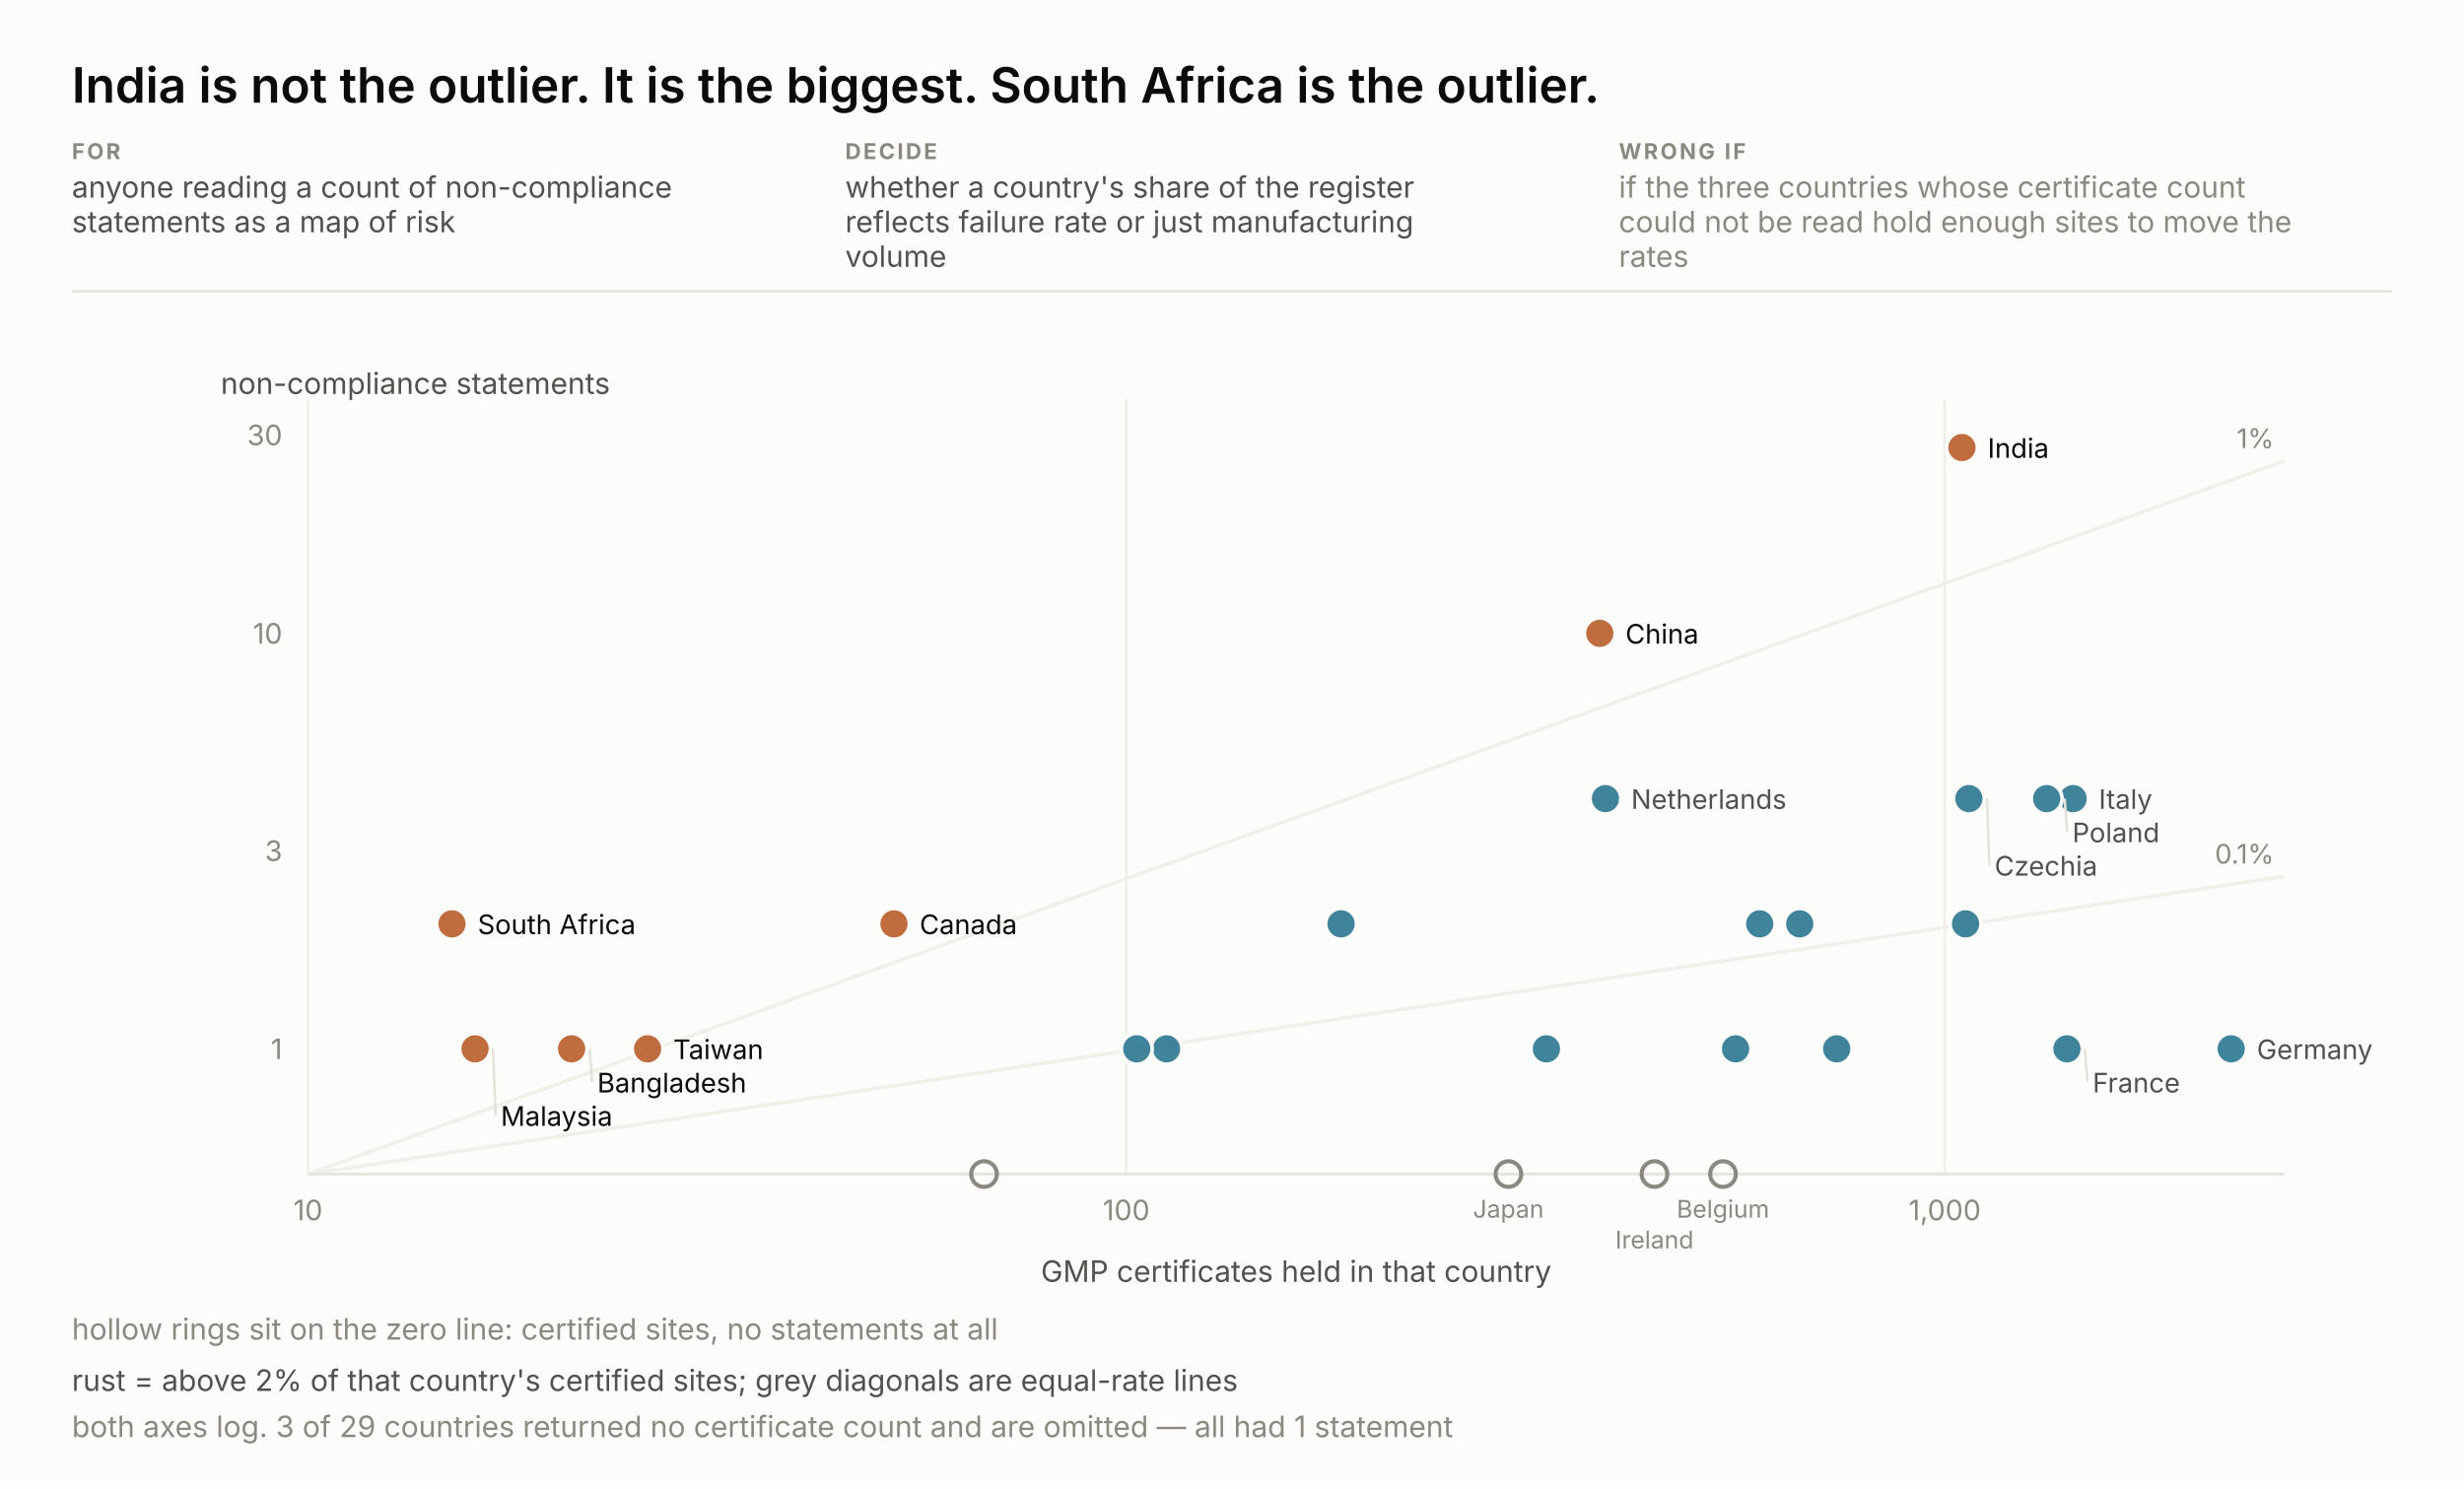
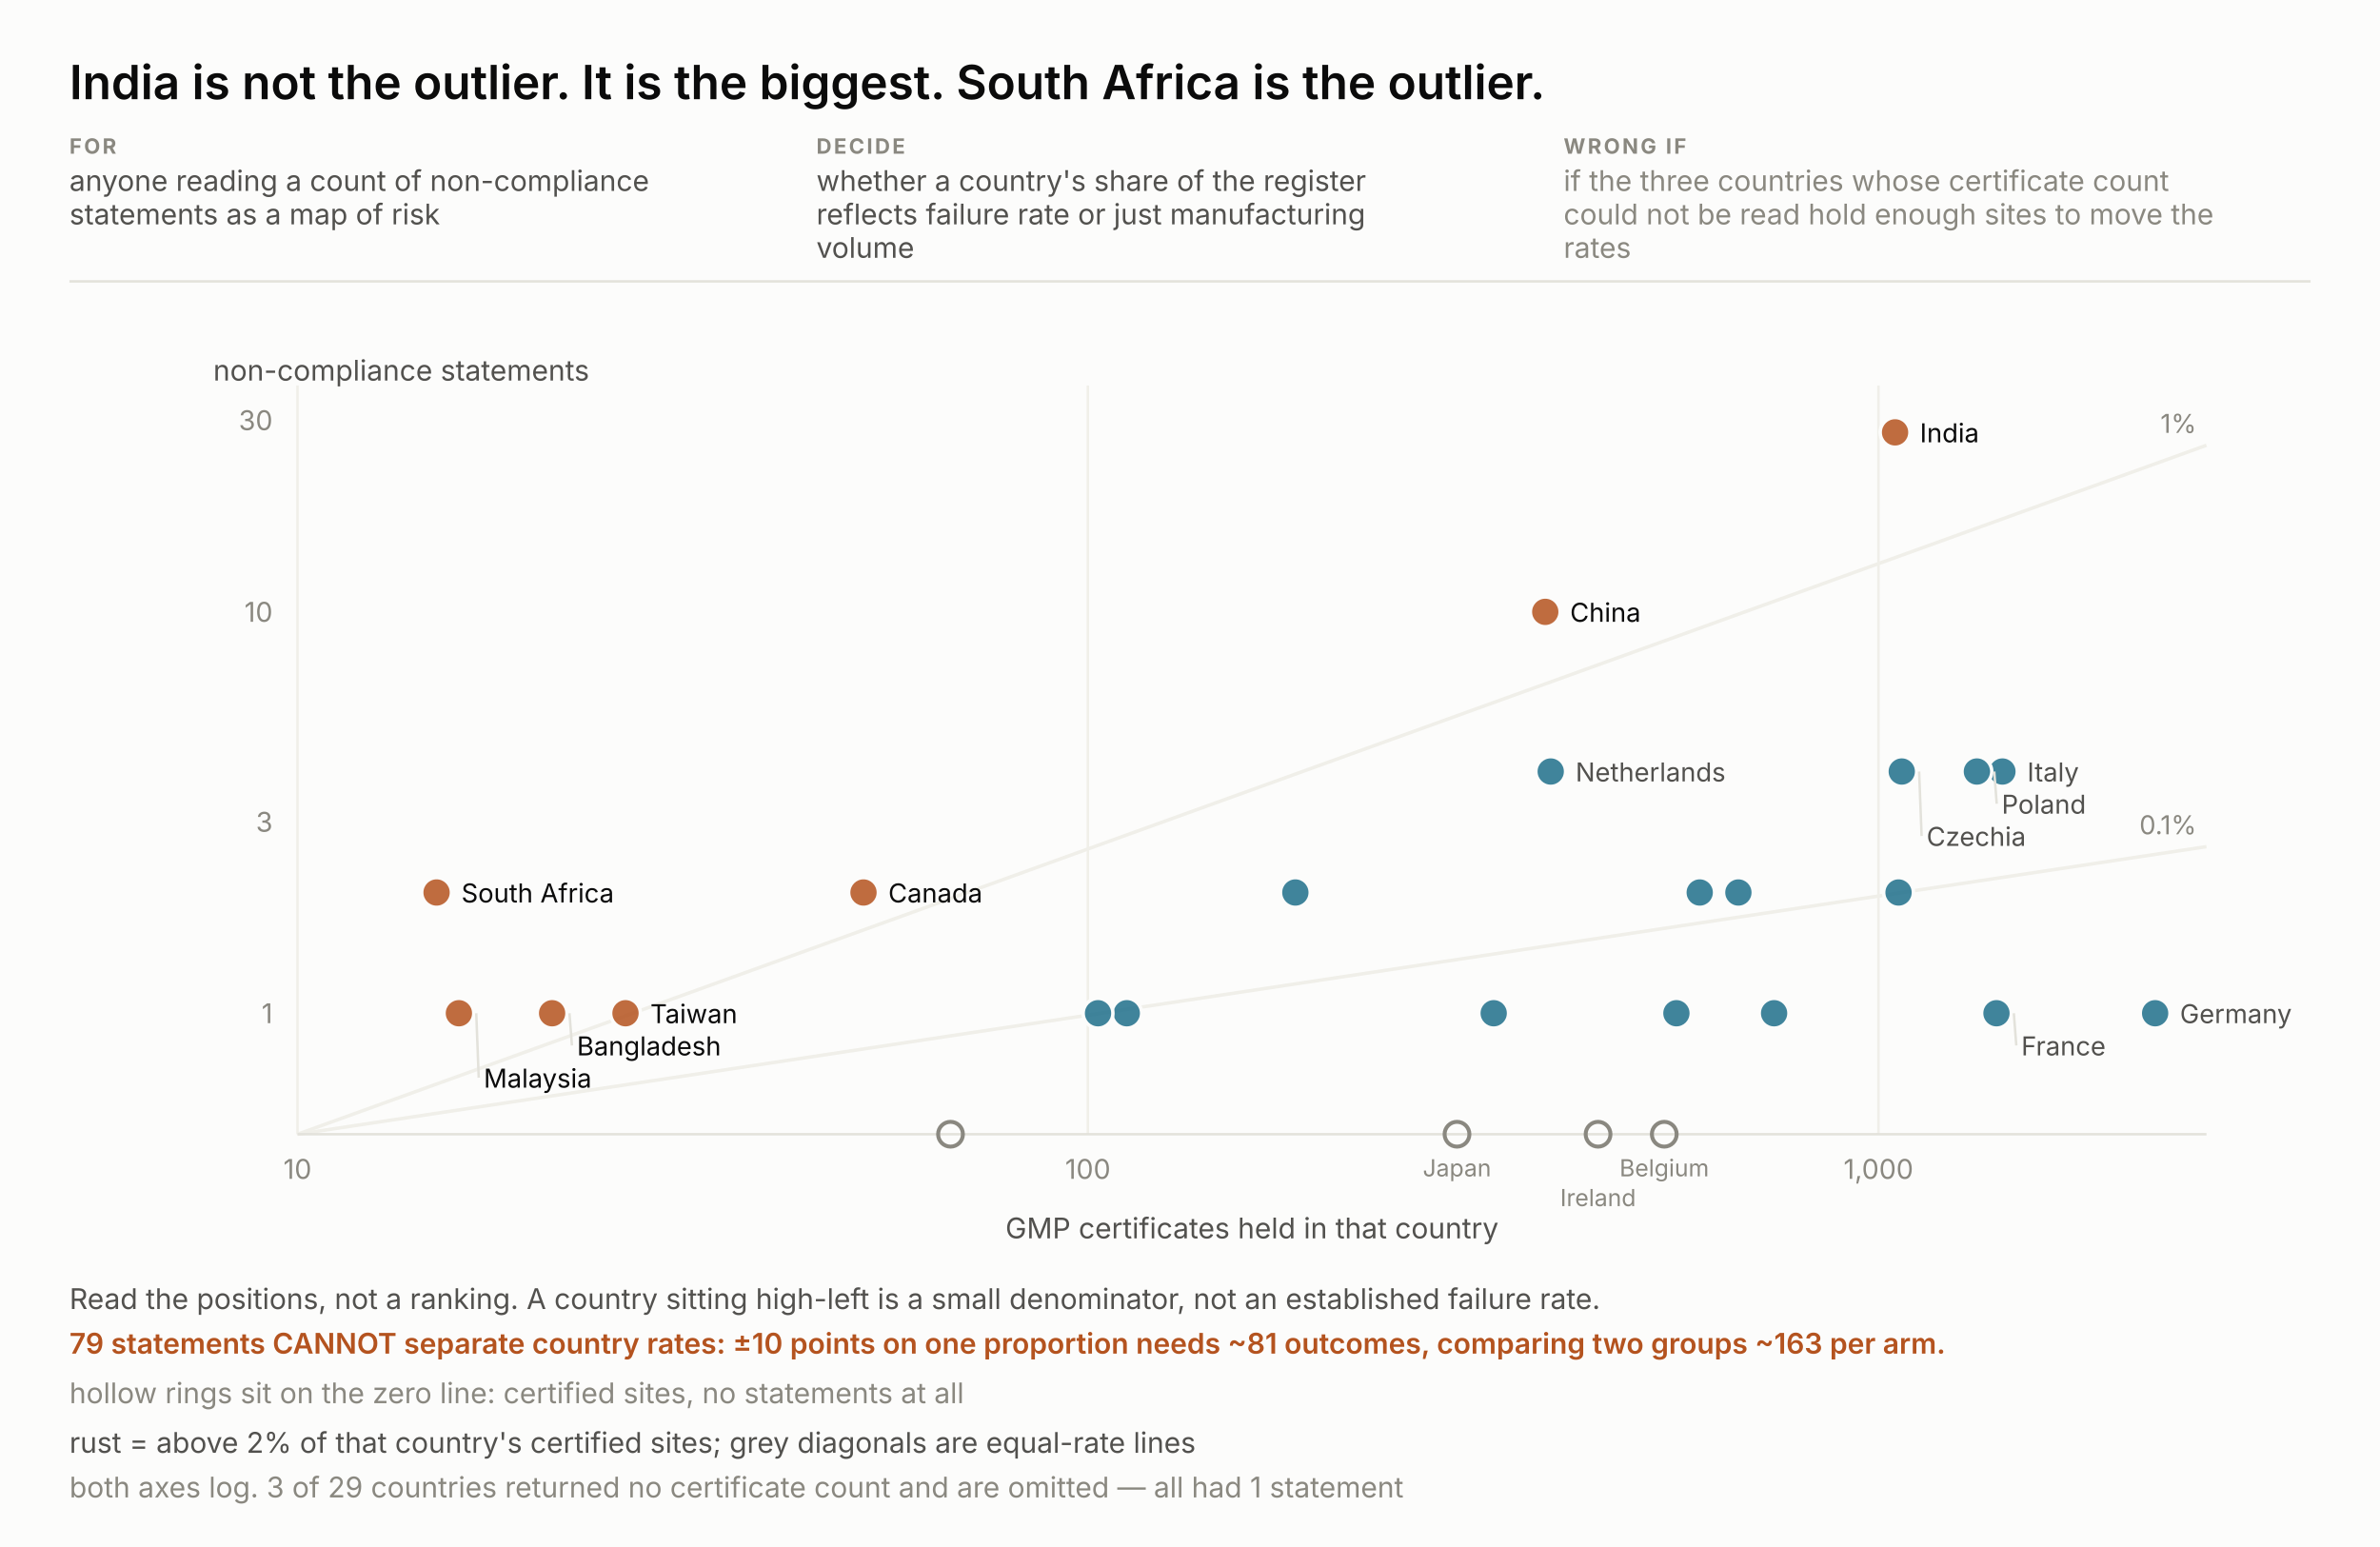
- <svg xmlns="http://www.w3.org/2000/svg" width="960" height="580" viewBox="0 0 960 580" font-family="system-ui, -apple-system, &quot;Segoe UI&quot;, sans-serif">
-   <rect width="960" height="580" fill="#fcfcfb" />
+ <svg xmlns="http://www.w3.org/2000/svg" width="960" height="624" viewBox="0 0 960 624" font-family="system-ui, -apple-system, &quot;Segoe UI&quot;, sans-serif">
+   <rect width="960" height="624" fill="#fcfcfb" />
  <text x="28.0" y="40.0" font-size="19" fill="#0b0b0b" text-anchor="start" font-weight="600" style="font-variant-numeric: tabular-nums">India is not the outlier. It is the biggest. South Africa is the outlier.</text>
  <text x="28.0" y="62.0" font-size="8.5" fill="#8a8880" text-anchor="start" font-weight="700" letter-spacing="0.9" style="font-variant-numeric: tabular-nums">FOR</text>
  <text x="28.0" y="77.0" font-size="11.5" fill="#52514e" text-anchor="start" font-weight="normal" style="font-variant-numeric: tabular-nums">anyone reading a count of non-compliance</text>
  <text x="28.0" y="90.5" font-size="11.5" fill="#52514e" text-anchor="start" font-weight="normal" style="font-variant-numeric: tabular-nums">statements as a map of risk</text>
  <text x="329.3" y="62.0" font-size="8.5" fill="#8a8880" text-anchor="start" font-weight="700" letter-spacing="0.9" style="font-variant-numeric: tabular-nums">DECIDE</text>
  <text x="329.3" y="77.0" font-size="11.5" fill="#52514e" text-anchor="start" font-weight="normal" style="font-variant-numeric: tabular-nums">whether a country's share of the register</text>
  <text x="329.3" y="90.5" font-size="11.5" fill="#52514e" text-anchor="start" font-weight="normal" style="font-variant-numeric: tabular-nums">reflects failure rate or just manufacturing</text>
  <text x="329.3" y="104.0" font-size="11.5" fill="#52514e" text-anchor="start" font-weight="normal" style="font-variant-numeric: tabular-nums">volume</text>
  <text x="630.7" y="62.0" font-size="8.5" fill="#8a8880" text-anchor="start" font-weight="700" letter-spacing="0.9" style="font-variant-numeric: tabular-nums">WRONG IF</text>
  <text x="630.7" y="77.0" font-size="11.5" fill="#8a8880" text-anchor="start" font-weight="normal" style="font-variant-numeric: tabular-nums">if the three countries whose certificate count</text>
  <text x="630.7" y="90.5" font-size="11.5" fill="#8a8880" text-anchor="start" font-weight="normal" style="font-variant-numeric: tabular-nums">could not be read hold enough sites to move the</text>
  <text x="630.7" y="104.0" font-size="11.5" fill="#8a8880" text-anchor="start" font-weight="normal" style="font-variant-numeric: tabular-nums">rates</text>
  <line x1="28" y1="113.5" x2="932" y2="113.5" stroke="#e3e2db" />
  <line x1="120.0" y1="457.5" x2="890.0" y2="179.6" stroke="#f0efe9" stroke-width="1.4" />
  <text x="886.0" y="174.6" font-size="10.5" fill="#8a8880" text-anchor="end" font-weight="normal" style="font-variant-numeric: tabular-nums">1%</text>
  <line x1="120.0" y1="457.5" x2="890.0" y2="341.5" stroke="#f0efe9" stroke-width="1.4" />
  <text x="886.0" y="336.5" font-size="10.5" fill="#8a8880" text-anchor="end" font-weight="normal" style="font-variant-numeric: tabular-nums">0.1%</text>
  <line x1="120.0" y1="155.5" x2="120.0" y2="457.5" stroke="#f0efe9" />
  <text x="120.0" y="475.5" font-size="11" fill="#8a8880" text-anchor="middle" font-weight="normal" style="font-variant-numeric: tabular-nums">10</text>
  <line x1="438.8" y1="155.5" x2="438.8" y2="457.5" stroke="#f0efe9" />
  <text x="438.8" y="475.5" font-size="11" fill="#8a8880" text-anchor="middle" font-weight="normal" style="font-variant-numeric: tabular-nums">100</text>
  <line x1="757.7" y1="155.5" x2="757.7" y2="457.5" stroke="#f0efe9" />
  <text x="757.7" y="475.5" font-size="11" fill="#8a8880" text-anchor="middle" font-weight="normal" style="font-variant-numeric: tabular-nums">1,000</text>
  <text x="110.0" y="412.7" font-size="11" fill="#8a8880" text-anchor="end" font-weight="normal" style="font-variant-numeric: tabular-nums">1</text>
  <text x="110.0" y="335.5" font-size="11" fill="#8a8880" text-anchor="end" font-weight="normal" style="font-variant-numeric: tabular-nums">3</text>
  <text x="110.0" y="250.8" font-size="11" fill="#8a8880" text-anchor="end" font-weight="normal" style="font-variant-numeric: tabular-nums">10</text>
  <text x="110.0" y="173.5" font-size="11" fill="#8a8880" text-anchor="end" font-weight="normal" style="font-variant-numeric: tabular-nums">30</text>
  <line x1="120" y1="457.5" x2="890" y2="457.5" stroke="#e3e2db" />
  <text x="505.0" y="499.5" font-size="11.5" fill="#52514e" text-anchor="middle" font-weight="normal" style="font-variant-numeric: tabular-nums">GMP certificates held in that country</text>
  <text x="86.0" y="153.5" font-size="11.5" fill="#52514e" text-anchor="start" font-weight="normal" style="font-variant-numeric: tabular-nums">non-compliance statements</text>
  <circle cx="869.3" cy="408.7" r="6" fill="#1f6f8b" fill-opacity="0.85" stroke="#fcfcfb" stroke-width="1.4" />
  <text x="879.3" y="412.7" font-size="10.5" fill="#52514e" text-anchor="start" font-weight="normal" style="font-variant-numeric: tabular-nums">Germany</text>
  <circle cx="807.7" cy="311.2" r="6" fill="#1f6f8b" fill-opacity="0.85" stroke="#fcfcfb" stroke-width="1.4" />
  <text x="817.7" y="315.2" font-size="10.5" fill="#52514e" text-anchor="start" font-weight="normal" style="font-variant-numeric: tabular-nums">Italy</text>
  <circle cx="805.3" cy="408.7" r="6" fill="#1f6f8b" fill-opacity="0.85" stroke="#fcfcfb" stroke-width="1.4" />
  <line x1="812.3" y1="408.7" x2="813.3" y2="421.7" stroke="#e3e2db" />
  <text x="815.3" y="425.7" font-size="10.5" fill="#52514e" text-anchor="start" font-weight="normal" style="font-variant-numeric: tabular-nums">France</text>
  <circle cx="797.4" cy="311.2" r="6" fill="#1f6f8b" fill-opacity="0.85" stroke="#fcfcfb" stroke-width="1.4" />
  <line x1="804.4" y1="311.2" x2="805.4" y2="324.2" stroke="#e3e2db" />
  <text x="807.4" y="328.2" font-size="10.5" fill="#52514e" text-anchor="start" font-weight="normal" style="font-variant-numeric: tabular-nums">Poland</text>
  <circle cx="767.1" cy="311.2" r="6" fill="#1f6f8b" fill-opacity="0.85" stroke="#fcfcfb" stroke-width="1.4" />
  <line x1="774.1" y1="311.2" x2="775.1" y2="337.2" stroke="#e3e2db" />
  <text x="777.1" y="341.2" font-size="10.5" fill="#52514e" text-anchor="start" font-weight="normal" style="font-variant-numeric: tabular-nums">Czechia</text>
  <circle cx="765.8" cy="360.0" r="6" fill="#1f6f8b" fill-opacity="0.85" stroke="#fcfcfb" stroke-width="1.4" />
  <circle cx="764.4" cy="174.4" r="6" fill="#b4531f" fill-opacity="0.85" stroke="#fcfcfb" stroke-width="1.4" />
  <text x="774.4" y="178.4" font-size="10.5" fill="#0b0b0b" text-anchor="start" font-weight="normal" style="font-variant-numeric: tabular-nums">India</text>
  <circle cx="715.6" cy="408.7" r="6" fill="#1f6f8b" fill-opacity="0.85" stroke="#fcfcfb" stroke-width="1.4" />
  <circle cx="701.2" cy="360.0" r="6" fill="#1f6f8b" fill-opacity="0.85" stroke="#fcfcfb" stroke-width="1.4" />
  <circle cx="685.6" cy="360.0" r="6" fill="#1f6f8b" fill-opacity="0.85" stroke="#fcfcfb" stroke-width="1.4" />
  <circle cx="676.2" cy="408.7" r="6" fill="#1f6f8b" fill-opacity="0.85" stroke="#fcfcfb" stroke-width="1.4" />
  <circle cx="671.3" cy="457.5" r="5" fill="none" stroke="#8a8880" stroke-width="1.6" />
  <text x="671.3" y="474.5" font-size="9.5" fill="#8a8880" text-anchor="middle" font-weight="normal" style="font-variant-numeric: tabular-nums">Belgium</text>
  <circle cx="644.6" cy="457.5" r="5" fill="none" stroke="#8a8880" stroke-width="1.6" />
  <text x="644.6" y="486.5" font-size="9.5" fill="#8a8880" text-anchor="middle" font-weight="normal" style="font-variant-numeric: tabular-nums">Ireland</text>
  <circle cx="625.5" cy="311.2" r="6" fill="#1f6f8b" fill-opacity="0.85" stroke="#fcfcfb" stroke-width="1.4" />
  <text x="635.5" y="315.2" font-size="10.5" fill="#52514e" text-anchor="start" font-weight="normal" style="font-variant-numeric: tabular-nums">Netherlands</text>
  <circle cx="623.3" cy="246.8" r="6" fill="#b4531f" fill-opacity="0.85" stroke="#fcfcfb" stroke-width="1.4" />
  <text x="633.3" y="250.8" font-size="10.5" fill="#0b0b0b" text-anchor="start" font-weight="normal" style="font-variant-numeric: tabular-nums">China</text>
  <circle cx="602.5" cy="408.7" r="6" fill="#1f6f8b" fill-opacity="0.85" stroke="#fcfcfb" stroke-width="1.4" />
  <circle cx="587.7" cy="457.5" r="5" fill="none" stroke="#8a8880" stroke-width="1.6" />
  <text x="587.7" y="474.5" font-size="9.5" fill="#8a8880" text-anchor="middle" font-weight="normal" style="font-variant-numeric: tabular-nums">Japan</text>
  <circle cx="522.5" cy="360.0" r="6" fill="#1f6f8b" fill-opacity="0.85" stroke="#fcfcfb" stroke-width="1.4" />
  <circle cx="454.5" cy="408.7" r="6" fill="#1f6f8b" fill-opacity="0.85" stroke="#fcfcfb" stroke-width="1.4" />
  <circle cx="442.9" cy="408.7" r="6" fill="#1f6f8b" fill-opacity="0.85" stroke="#fcfcfb" stroke-width="1.4" />
  <circle cx="383.4" cy="457.5" r="5" fill="none" stroke="#8a8880" stroke-width="1.6" />
  <circle cx="348.3" cy="360.0" r="6" fill="#b4531f" fill-opacity="0.85" stroke="#fcfcfb" stroke-width="1.4" />
  <text x="358.3" y="364.0" font-size="10.5" fill="#0b0b0b" text-anchor="start" font-weight="normal" style="font-variant-numeric: tabular-nums">Canada</text>
  <circle cx="252.3" cy="408.7" r="6" fill="#b4531f" fill-opacity="0.85" stroke="#fcfcfb" stroke-width="1.4" />
  <text x="262.3" y="412.7" font-size="10.5" fill="#0b0b0b" text-anchor="start" font-weight="normal" style="font-variant-numeric: tabular-nums">Taiwan</text>
  <circle cx="222.7" cy="408.7" r="6" fill="#b4531f" fill-opacity="0.85" stroke="#fcfcfb" stroke-width="1.4" />
  <line x1="229.7" y1="408.7" x2="230.7" y2="421.7" stroke="#e3e2db" />
  <text x="232.7" y="425.7" font-size="10.5" fill="#0b0b0b" text-anchor="start" font-weight="normal" style="font-variant-numeric: tabular-nums">Bangladesh</text>
  <circle cx="185.1" cy="408.7" r="6" fill="#b4531f" fill-opacity="0.85" stroke="#fcfcfb" stroke-width="1.4" />
  <line x1="192.1" y1="408.7" x2="193.1" y2="434.7" stroke="#e3e2db" />
  <text x="195.1" y="438.7" font-size="10.5" fill="#0b0b0b" text-anchor="start" font-weight="normal" style="font-variant-numeric: tabular-nums">Malaysia</text>
  <circle cx="176.1" cy="360.0" r="6" fill="#b4531f" fill-opacity="0.85" stroke="#fcfcfb" stroke-width="1.4" />
  <text x="186.1" y="364.0" font-size="10.5" fill="#0b0b0b" text-anchor="start" font-weight="normal" style="font-variant-numeric: tabular-nums">South Africa</text>
-   <text x="28.0" y="522.0" font-size="11.5" fill="#8a8880" text-anchor="start" font-weight="normal" style="font-variant-numeric: tabular-nums">hollow rings sit on the zero line: certified sites, no statements at all</text>
-   <text x="28.0" y="542.0" font-size="11.5" fill="#52514e" text-anchor="start" font-weight="normal" style="font-variant-numeric: tabular-nums">rust = above 2% of that country's certified sites; grey diagonals are equal-rate lines</text>
-   <text x="28.0" y="560.0" font-size="11.5" fill="#8a8880" text-anchor="start" font-weight="normal" style="font-variant-numeric: tabular-nums">both axes log. 3 of 29 countries returned no certificate count and are omitted — all had 1 statement</text>
+   <text x="28.0" y="566.0" font-size="11.5" fill="#8a8880" text-anchor="start" font-weight="normal" style="font-variant-numeric: tabular-nums">hollow rings sit on the zero line: certified sites, no statements at all</text>
+   <text x="28.0" y="586.0" font-size="11.5" fill="#52514e" text-anchor="start" font-weight="normal" style="font-variant-numeric: tabular-nums">rust = above 2% of that country's certified sites; grey diagonals are equal-rate lines</text>
+   <text x="28.0" y="604.0" font-size="11.5" fill="#8a8880" text-anchor="start" font-weight="normal" style="font-variant-numeric: tabular-nums">both axes log. 3 of 29 countries returned no certificate count and are omitted — all had 1 statement</text>
+   <text x="28.0" y="546.0" font-size="11.5" fill="#b4531f" text-anchor="start" font-weight="600" style="font-variant-numeric: tabular-nums">79 statements CANNOT separate country rates: ±10 points on one proportion needs ~81 outcomes, comparing two groups ~163 per arm.</text>
+   <text x="28.0" y="528.0" font-size="11.5" fill="#52514e" text-anchor="start" font-weight="normal" style="font-variant-numeric: tabular-nums">Read the positions, not a ranking. A country sitting high-left is a small denominator, not an established failure rate.</text>
</svg>
